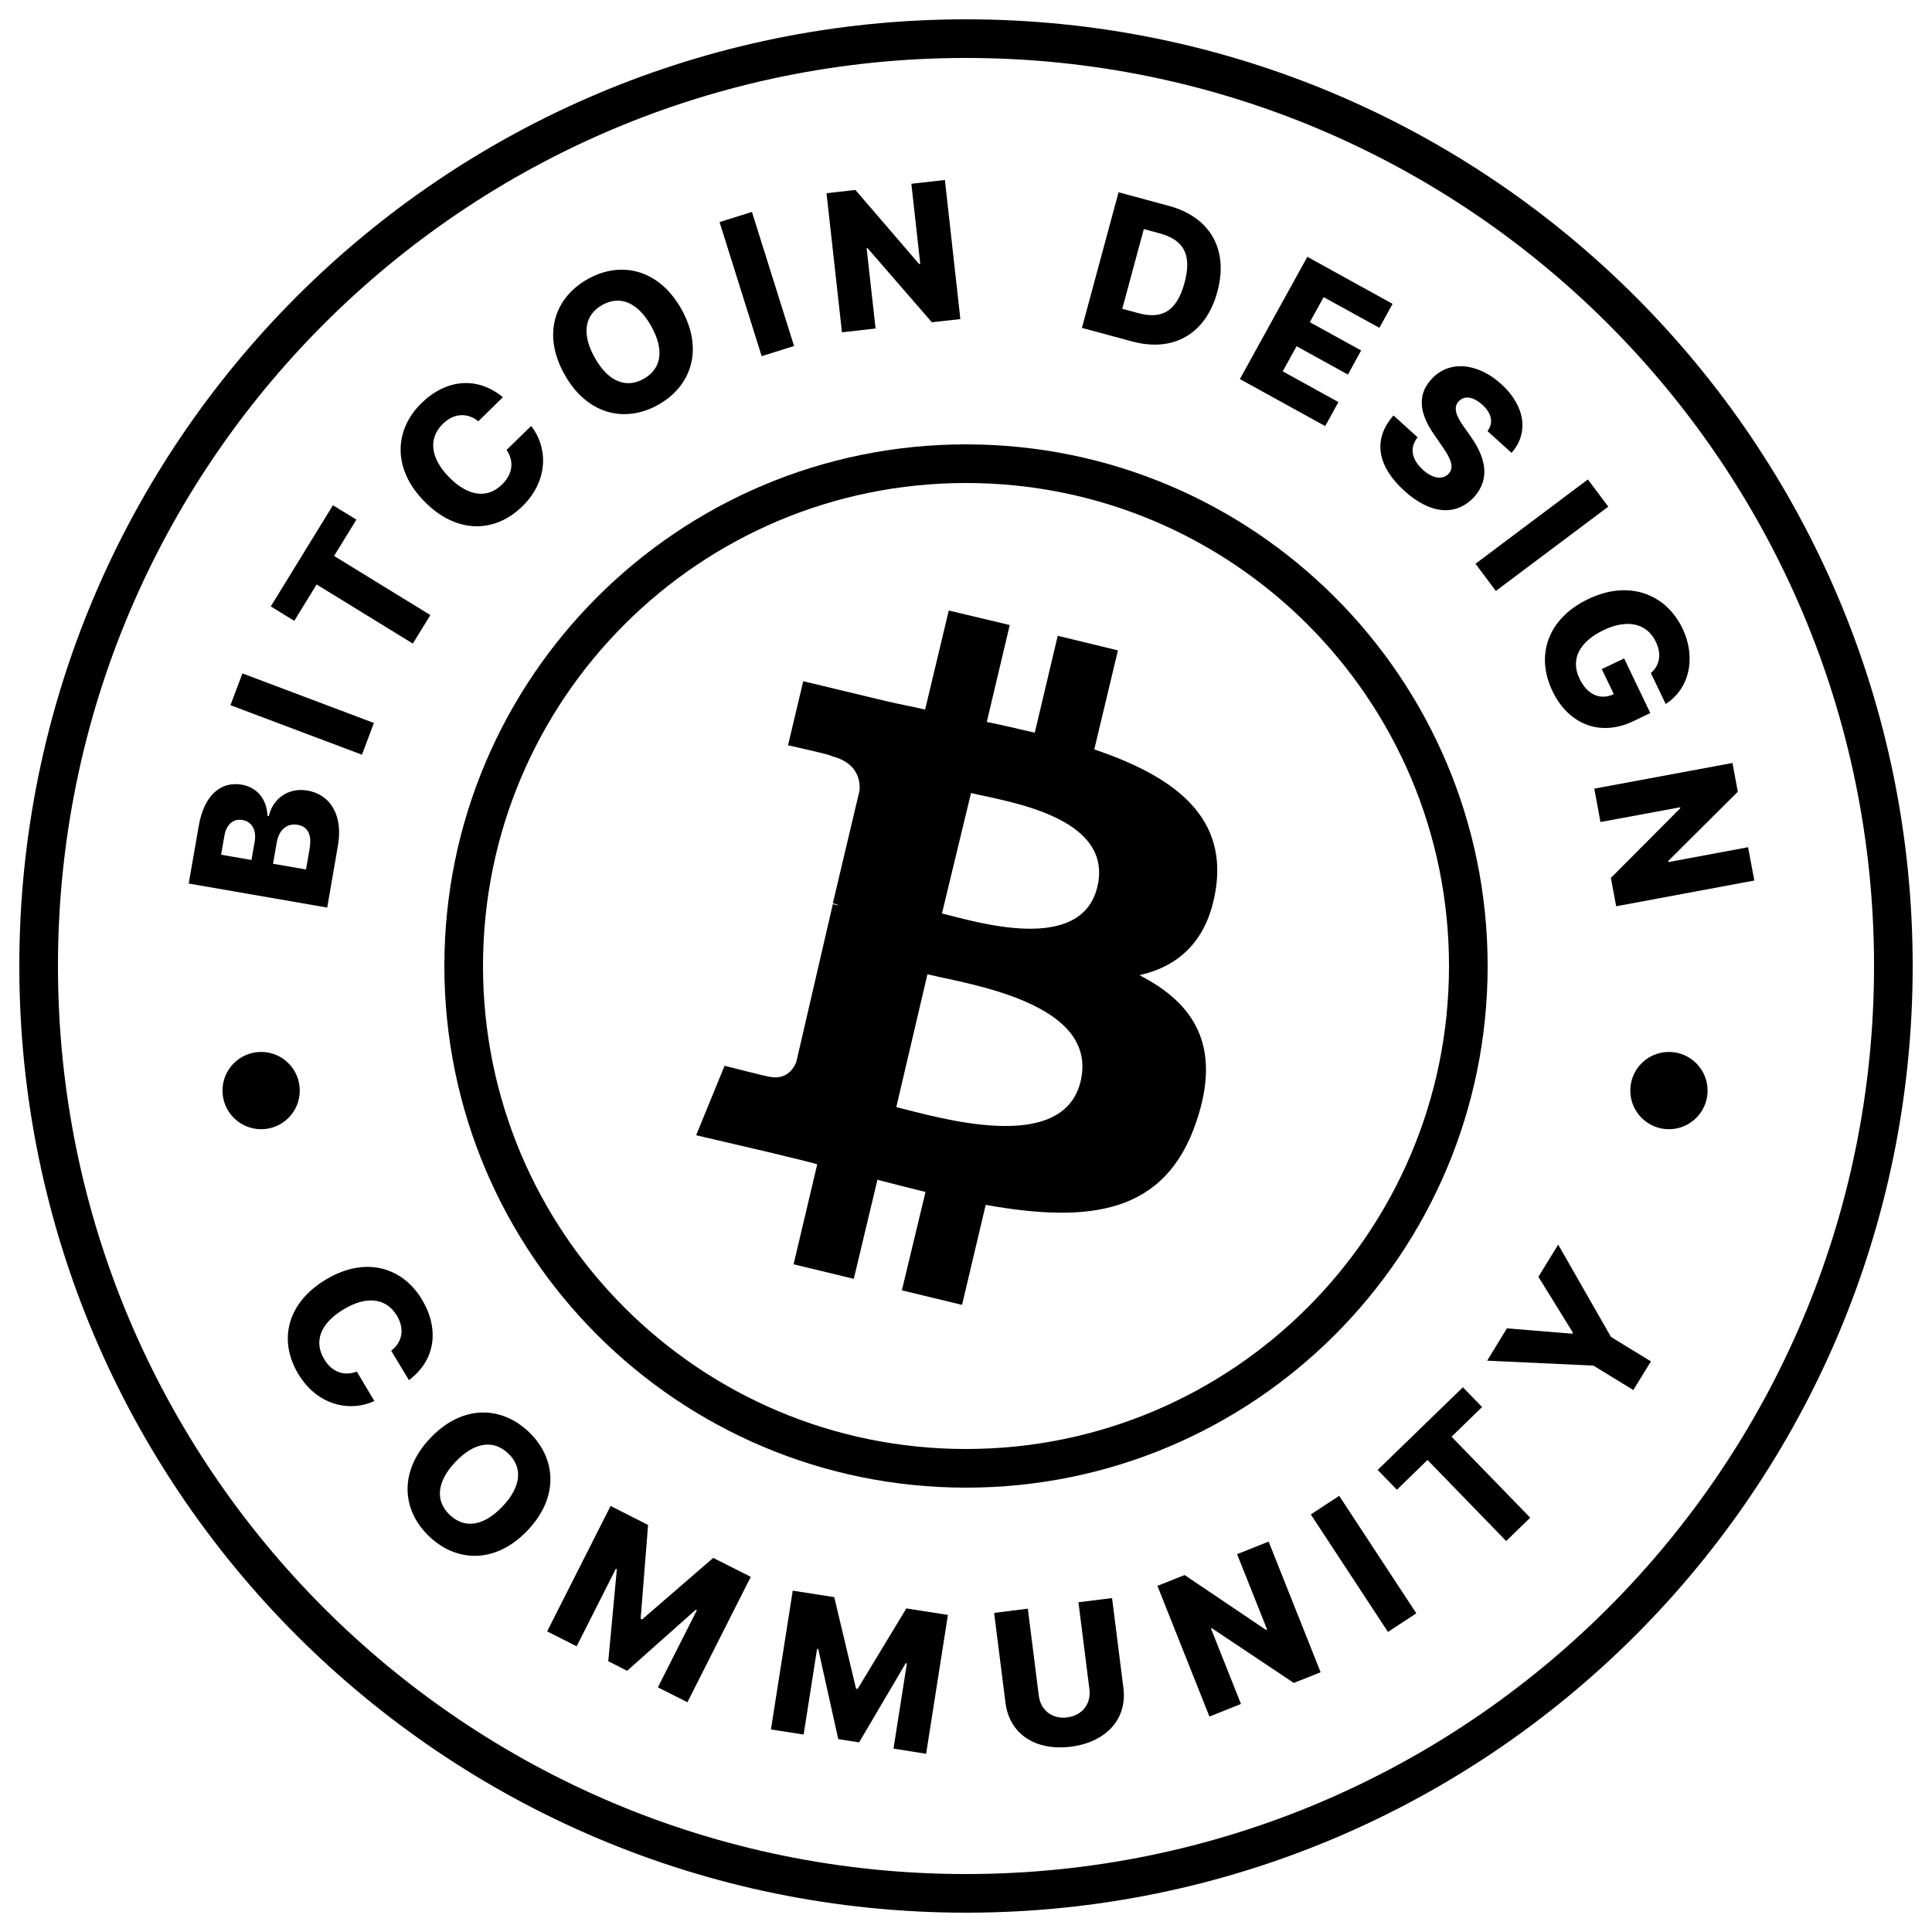
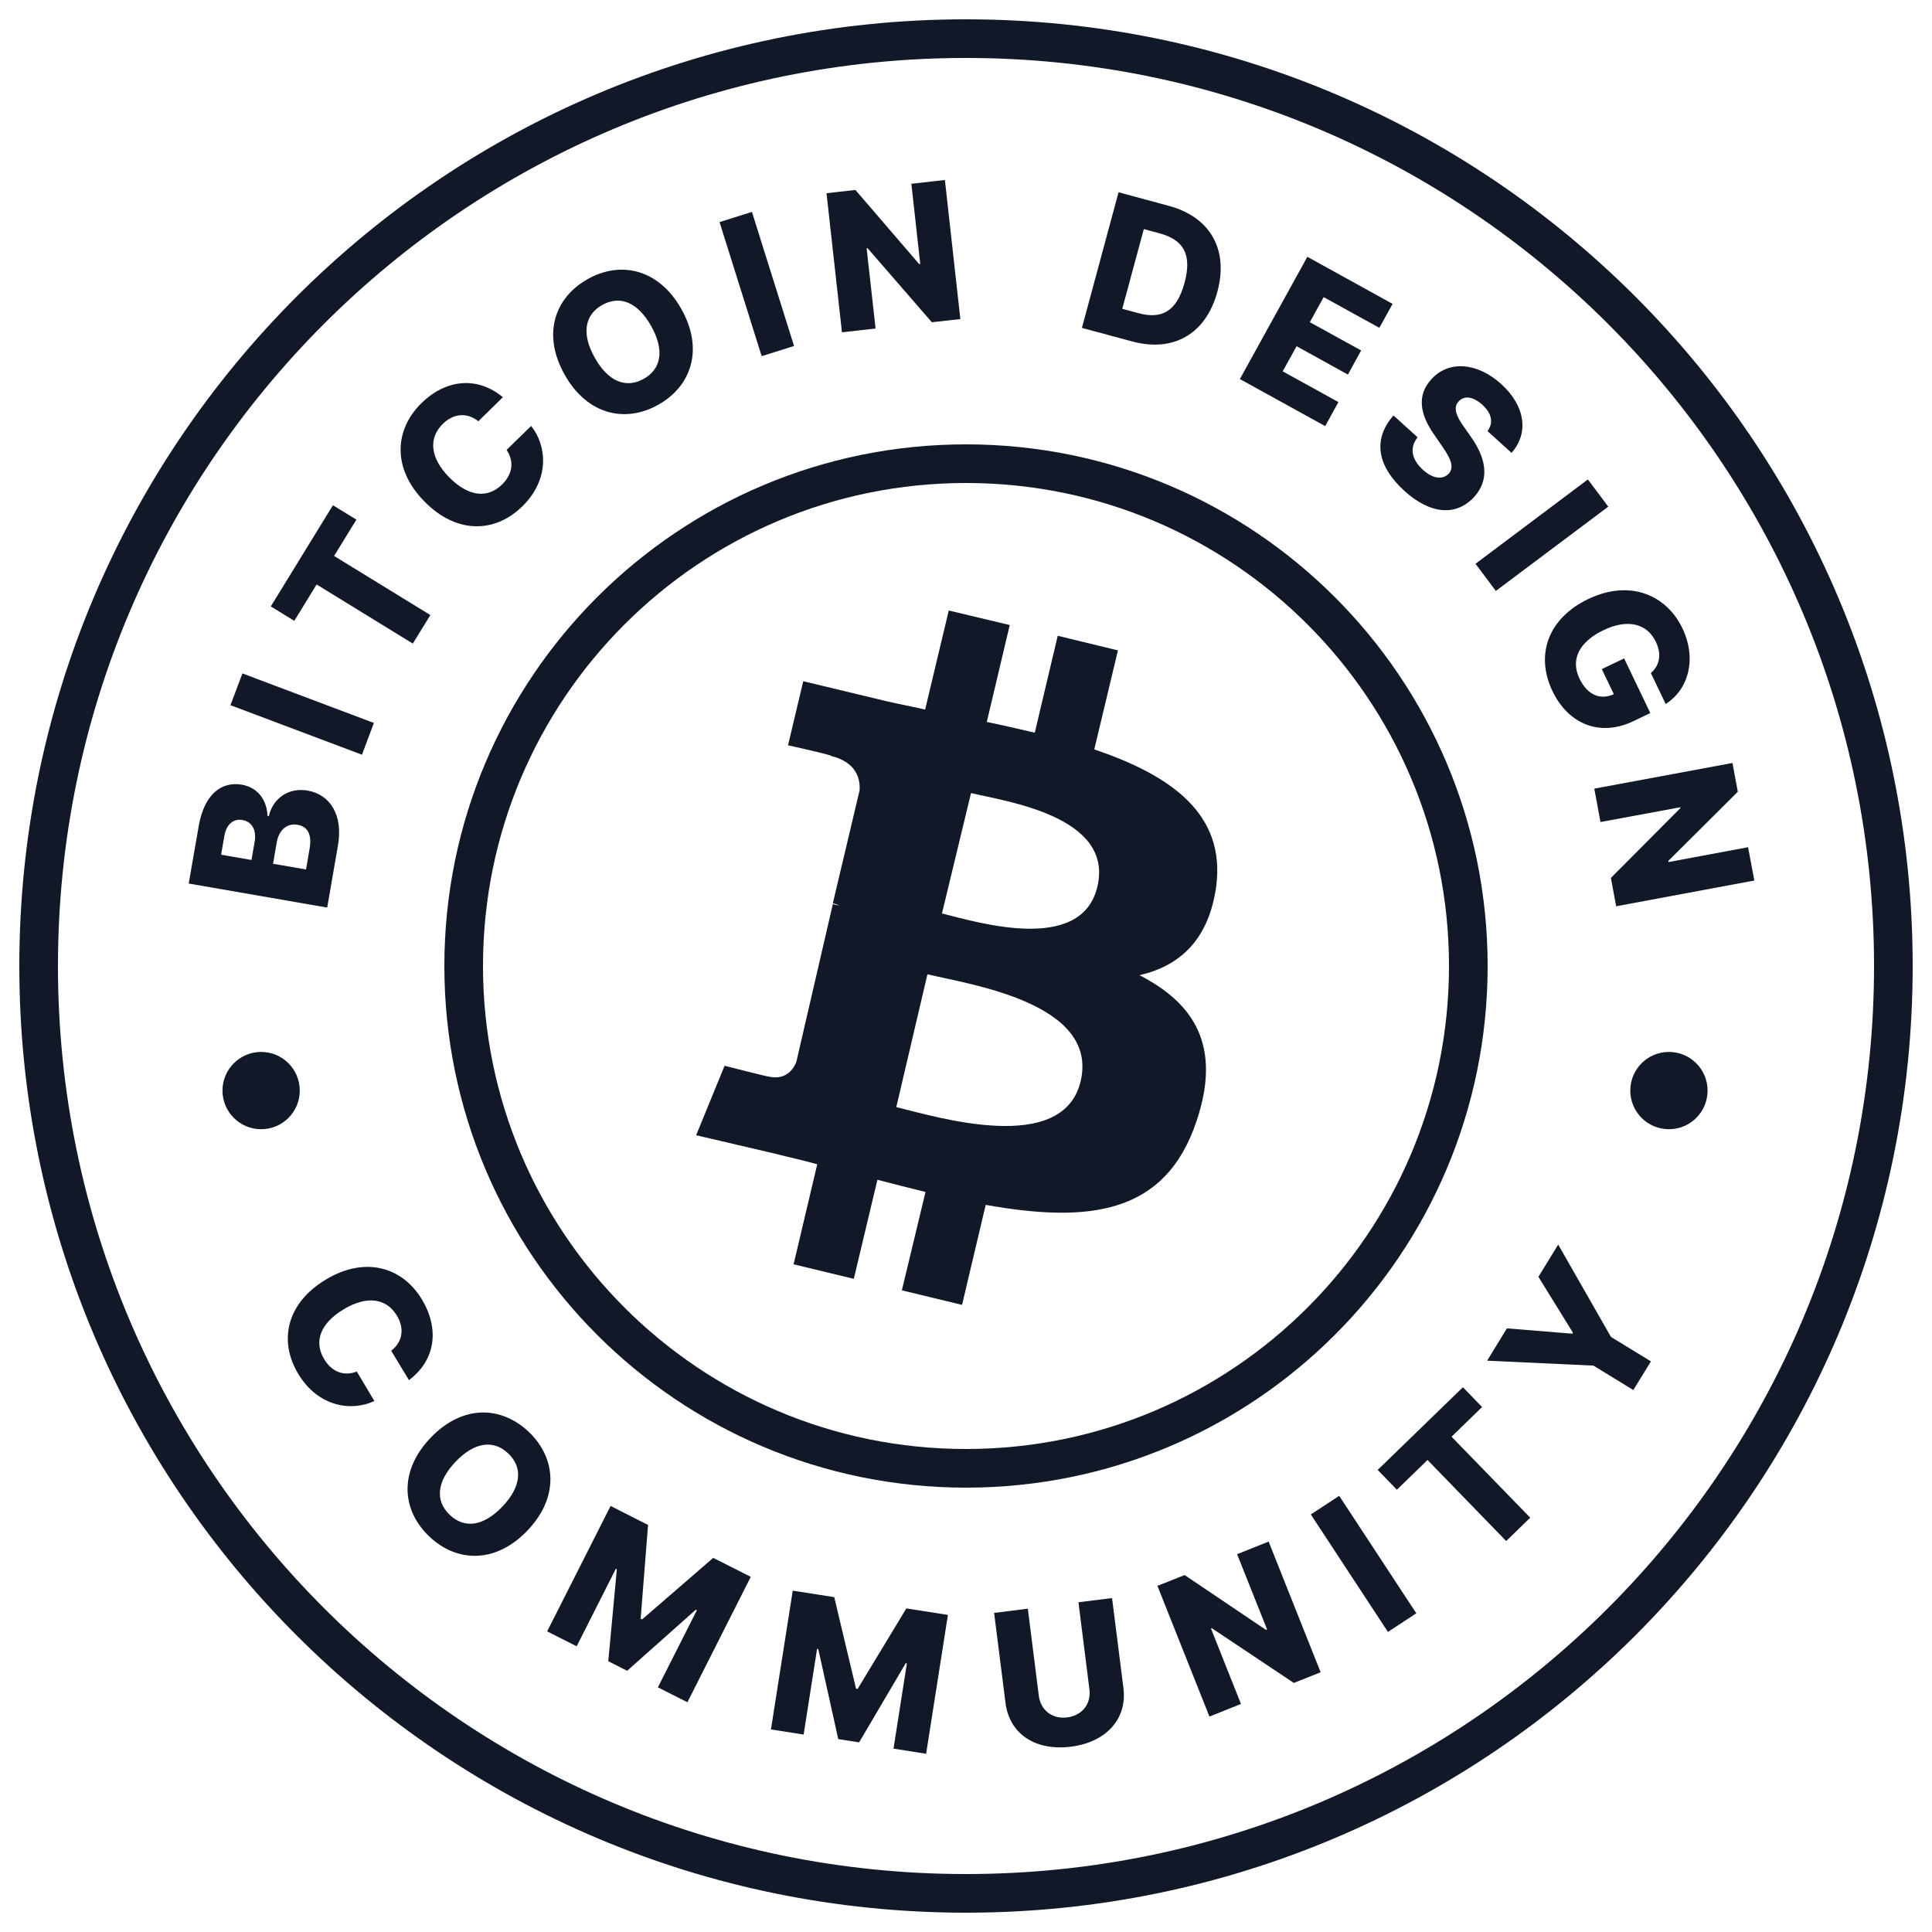
- <svg xmlns="http://www.w3.org/2000/svg" width="25" height="25" viewBox="0 0 25 25" fill="none">
+ <svg xmlns="http://www.w3.org/2000/svg" width="25" height="25" viewBox="0 0 25 25" fill="none" style="color:#111827">
+   <style>
+         @media (prefers-color-scheme: dark) {
+             svg {
+                 color: #FFFFFF;
+             }
+         }
+     </style>
  <path d="M12.5 24.5C19.127 24.5 24.5 19.127 24.5 12.5C24.5 5.873 19.127 0.5 12.5 0.5C5.873 0.5 0.5 5.873 0.5 12.5C0.5 19.127 5.873 24.5 12.5 24.5Z" stroke="currentColor" stroke-width="0.5" />
  <path d="M12.5 19C16.09 19 19 16.09 19 12.5C19 8.91 16.09 6 12.5 6C8.91 6 6 8.91 6 12.5C6 16.09 8.91 19 12.5 19Z" stroke="currentColor" stroke-width="0.5" />
  <path d="M21.596 14.612C21.872 14.612 22.096 14.388 22.096 14.112C22.096 13.836 21.872 13.612 21.596 13.612C21.319 13.612 21.096 13.836 21.096 14.112C21.096 14.388 21.319 14.612 21.596 14.612Z" fill="currentColor" stroke="none" />
  <path d="M3.379 14.612C3.656 14.612 3.879 14.388 3.879 14.112C3.879 13.836 3.656 13.612 3.379 13.612C3.103 13.612 2.879 13.836 2.879 14.112C2.879 14.388 3.103 14.612 3.379 14.612Z" fill="currentColor" stroke="none" />
  <path d="M15.737 11.474C15.864 10.527 15.146 10.032 14.16 9.697L14.466 8.416L13.687 8.227L13.39 9.481C13.184 9.433 12.975 9.384 12.769 9.342L13.066 8.088L12.277 7.9L11.971 9.182C11.804 9.142 11.635 9.112 11.468 9.073L10.394 8.815L10.197 9.644C10.197 9.644 10.779 9.772 10.758 9.783C11.074 9.862 11.134 10.069 11.123 10.227L10.777 11.688C10.798 11.697 10.826 11.697 10.856 11.718C10.826 11.709 10.807 11.709 10.777 11.699L10.304 13.743C10.265 13.84 10.165 13.98 9.949 13.931C9.958 13.94 9.376 13.791 9.376 13.791L9.008 14.69L10.023 14.927C10.211 14.976 10.399 15.015 10.575 15.066L10.269 16.36L11.048 16.548L11.354 15.266C11.572 15.324 11.779 15.375 11.976 15.424L11.67 16.697L12.449 16.885L12.755 15.591C14.086 15.828 15.081 15.719 15.484 14.504C15.809 13.536 15.454 12.983 14.745 12.619C15.264 12.5 15.64 12.164 15.737 11.474ZM13.984 13.989C13.757 14.957 12.122 14.453 11.598 14.326L12.001 12.607C12.535 12.737 14.22 12.974 13.984 13.989ZM14.2 11.474C13.993 12.352 12.632 11.929 12.189 11.82L12.565 10.262C12.998 10.368 14.418 10.557 14.2 11.474Z" fill="currentColor" stroke="none" />
  <path d="M5.292 17.859C5.641 17.596 5.686 17.191 5.459 16.814C5.209 16.399 4.729 16.248 4.214 16.559C3.702 16.868 3.605 17.357 3.86 17.779C4.118 18.207 4.551 18.268 4.844 18.129L4.617 17.748C4.451 17.812 4.294 17.753 4.195 17.588C4.061 17.366 4.137 17.129 4.446 16.943C4.743 16.763 4.998 16.796 5.135 17.023C5.239 17.194 5.207 17.366 5.062 17.479L5.292 17.859Z" fill="currentColor" stroke="none" />
  <path d="M6.827 19.803C7.241 19.368 7.195 18.865 6.842 18.528C6.486 18.191 5.984 18.172 5.569 18.608C5.157 19.041 5.199 19.544 5.555 19.882C5.908 20.218 6.413 20.239 6.827 19.803ZM6.502 19.494C6.256 19.752 6.011 19.784 5.82 19.603C5.63 19.422 5.649 19.174 5.894 18.916C6.14 18.658 6.386 18.627 6.576 18.807C6.767 18.988 6.747 19.236 6.502 19.494Z" fill="currentColor" stroke="none" />
  <path d="M7.901 19.487L7.08 21.11L7.462 21.303L7.969 20.3L7.982 20.307L7.871 21.496L8.115 21.62L9.003 20.83L9.017 20.837L8.513 21.834L8.895 22.027L9.715 20.404L9.229 20.159L8.309 20.955L8.29 20.945L8.386 19.733L7.901 19.487Z" fill="currentColor" stroke="none" />
  <path d="M10.258 20.583L9.976 22.379L10.399 22.445L10.573 21.336L10.588 21.338L10.847 22.504L11.117 22.546L11.72 21.522L11.735 21.524L11.562 22.627L11.984 22.694L12.266 20.897L11.728 20.813L11.098 21.854L11.077 21.851L10.795 20.667L10.258 20.583Z" fill="currentColor" stroke="none" />
  <path d="M13.955 20.733L14.097 21.859C14.121 22.047 14.005 22.198 13.81 22.223C13.615 22.248 13.466 22.13 13.442 21.942L13.3 20.816L12.864 20.871L13.011 22.035C13.062 22.438 13.399 22.66 13.858 22.602C14.313 22.544 14.588 22.245 14.537 21.842L14.39 20.679L13.955 20.733Z" fill="currentColor" stroke="none" />
  <path d="M16.416 19.948L16.008 20.111L16.396 21.085L16.382 21.091L15.329 20.381L14.977 20.521L15.65 22.212L16.058 22.049L15.67 21.073L15.681 21.069L16.742 21.777L17.089 21.639L16.416 19.948Z" fill="currentColor" stroke="none" />
  <path d="M17.329 19.356L16.962 19.597L17.96 21.117L18.327 20.876L17.329 19.356Z" fill="currentColor" stroke="none" />
  <path d="M18.076 19.277L18.472 18.892L19.49 19.941L19.801 19.639L18.783 18.591L19.178 18.207L18.93 17.951L17.827 19.021L18.076 19.277Z" fill="currentColor" stroke="none" />
  <path d="M19.244 17.607L20.619 17.671L21.135 17.987L21.363 17.616L20.846 17.3L20.163 16.105L19.907 16.522L20.354 17.245L20.346 17.258L19.499 17.189L19.244 17.607Z" fill="currentColor" stroke="none" />
  <path d="M4.234 11.744L4.373 10.941C4.442 10.544 4.27 10.28 3.98 10.23C3.722 10.185 3.526 10.345 3.479 10.56L3.461 10.557C3.454 10.353 3.336 10.19 3.131 10.154C2.861 10.107 2.642 10.284 2.572 10.686L2.442 11.433L4.234 11.744ZM3.96 11.251L3.533 11.177L3.581 10.901C3.61 10.736 3.715 10.649 3.852 10.673C3.979 10.695 4.039 10.796 4.006 10.983L3.96 11.251ZM3.254 11.128L2.861 11.06L2.904 10.813C2.929 10.669 3.019 10.59 3.138 10.611C3.264 10.633 3.32 10.747 3.296 10.888L3.254 11.128Z" fill="currentColor" stroke="none" />
  <path d="M3.137 8.714L2.982 9.125L4.684 9.766L4.838 9.355L3.137 8.714Z" fill="currentColor" stroke="none" />
  <path d="M3.808 8.034L4.097 7.563L5.342 8.328L5.569 7.959L4.323 7.194L4.612 6.724L4.308 6.538L3.504 7.847L3.808 8.034Z" fill="currentColor" stroke="none" />
  <path d="M6.507 5.14C6.17 4.861 5.764 4.911 5.451 5.219C5.106 5.559 5.07 6.061 5.492 6.489C5.911 6.916 6.409 6.897 6.761 6.55C7.117 6.2 7.076 5.765 6.873 5.512L6.555 5.822C6.655 5.968 6.635 6.134 6.497 6.269C6.312 6.451 6.065 6.432 5.811 6.175C5.568 5.927 5.54 5.672 5.73 5.485C5.872 5.345 6.047 5.337 6.19 5.451L6.507 5.14Z" fill="currentColor" stroke="none" />
  <path d="M8.817 3.999C8.522 3.476 8.028 3.373 7.604 3.612C7.177 3.852 7.012 4.327 7.307 4.849C7.6 5.37 8.093 5.477 8.519 5.237C8.944 4.998 9.111 4.522 8.817 3.999ZM8.426 4.219C8.6 4.529 8.559 4.773 8.33 4.902C8.102 5.03 7.871 4.94 7.697 4.63C7.522 4.32 7.565 4.075 7.792 3.947C8.021 3.818 8.251 3.909 8.426 4.219Z" fill="currentColor" stroke="none" />
  <path d="M9.73 2.742L9.311 2.874L9.856 4.609L10.275 4.477L9.73 2.742Z" fill="currentColor" stroke="none" />
  <path d="M12.227 2.329L11.793 2.378L11.908 3.415L11.893 3.416L11.069 2.458L10.695 2.5L10.895 4.3L11.33 4.251L11.214 3.212L11.226 3.211L12.058 4.17L12.427 4.129L12.227 2.329Z" fill="currentColor" stroke="none" />
  <path d="M14.649 4.418C15.184 4.563 15.605 4.322 15.753 3.774C15.901 3.226 15.658 2.807 15.122 2.663L14.474 2.488L14 4.243L14.649 4.418ZM14.522 3.996L14.801 2.964L15.003 3.019C15.305 3.1 15.43 3.281 15.328 3.659C15.225 4.039 15.026 4.132 14.73 4.052L14.522 3.996Z" fill="currentColor" stroke="none" />
  <path d="M16.044 4.905L17.148 5.514L17.319 5.203L16.598 4.805L16.778 4.48L17.442 4.847L17.613 4.535L16.949 4.169L17.128 3.845L17.849 4.242L18.02 3.932L16.917 3.323L16.044 4.905Z" fill="currentColor" stroke="none" />
  <path d="M19.248 5.578L19.559 5.86C19.785 5.606 19.739 5.254 19.426 4.97C19.119 4.691 18.745 4.657 18.52 4.91C18.333 5.114 18.372 5.359 18.557 5.623L18.668 5.784C18.785 5.952 18.814 6.052 18.747 6.129C18.671 6.21 18.543 6.198 18.412 6.079C18.268 5.948 18.234 5.795 18.344 5.659L18.032 5.376C17.751 5.695 17.833 6.044 18.172 6.351C18.507 6.656 18.843 6.684 19.077 6.429C19.27 6.213 19.244 5.95 19.032 5.65L18.94 5.519C18.842 5.382 18.801 5.271 18.876 5.193C18.944 5.12 19.055 5.124 19.182 5.238C19.308 5.353 19.326 5.474 19.248 5.578Z" fill="currentColor" stroke="none" />
  <path d="M20.811 6.556L20.547 6.204L19.093 7.295L19.356 7.647L20.811 6.556Z" fill="currentColor" stroke="none" />
  <path d="M21.362 8.709L21.554 9.11C21.861 8.913 21.953 8.511 21.771 8.131C21.561 7.694 21.087 7.495 20.551 7.752C20.032 8.001 19.864 8.473 20.089 8.943C20.291 9.365 20.698 9.542 21.138 9.331L21.355 9.227L21.016 8.52L20.727 8.658L20.883 8.983C20.708 9.062 20.541 8.995 20.438 8.78C20.32 8.534 20.434 8.305 20.75 8.154C21.062 8.004 21.314 8.068 21.427 8.306C21.503 8.464 21.478 8.61 21.362 8.709Z" fill="currentColor" stroke="none" />
  <path d="M22.701 11.394L22.62 10.963L21.59 11.155L21.588 11.14L22.487 10.245L22.418 9.873L20.63 10.205L20.71 10.637L21.742 10.446L21.744 10.457L20.845 11.36L20.913 11.727L22.701 11.394Z" fill="currentColor" stroke="none" />
</svg>
